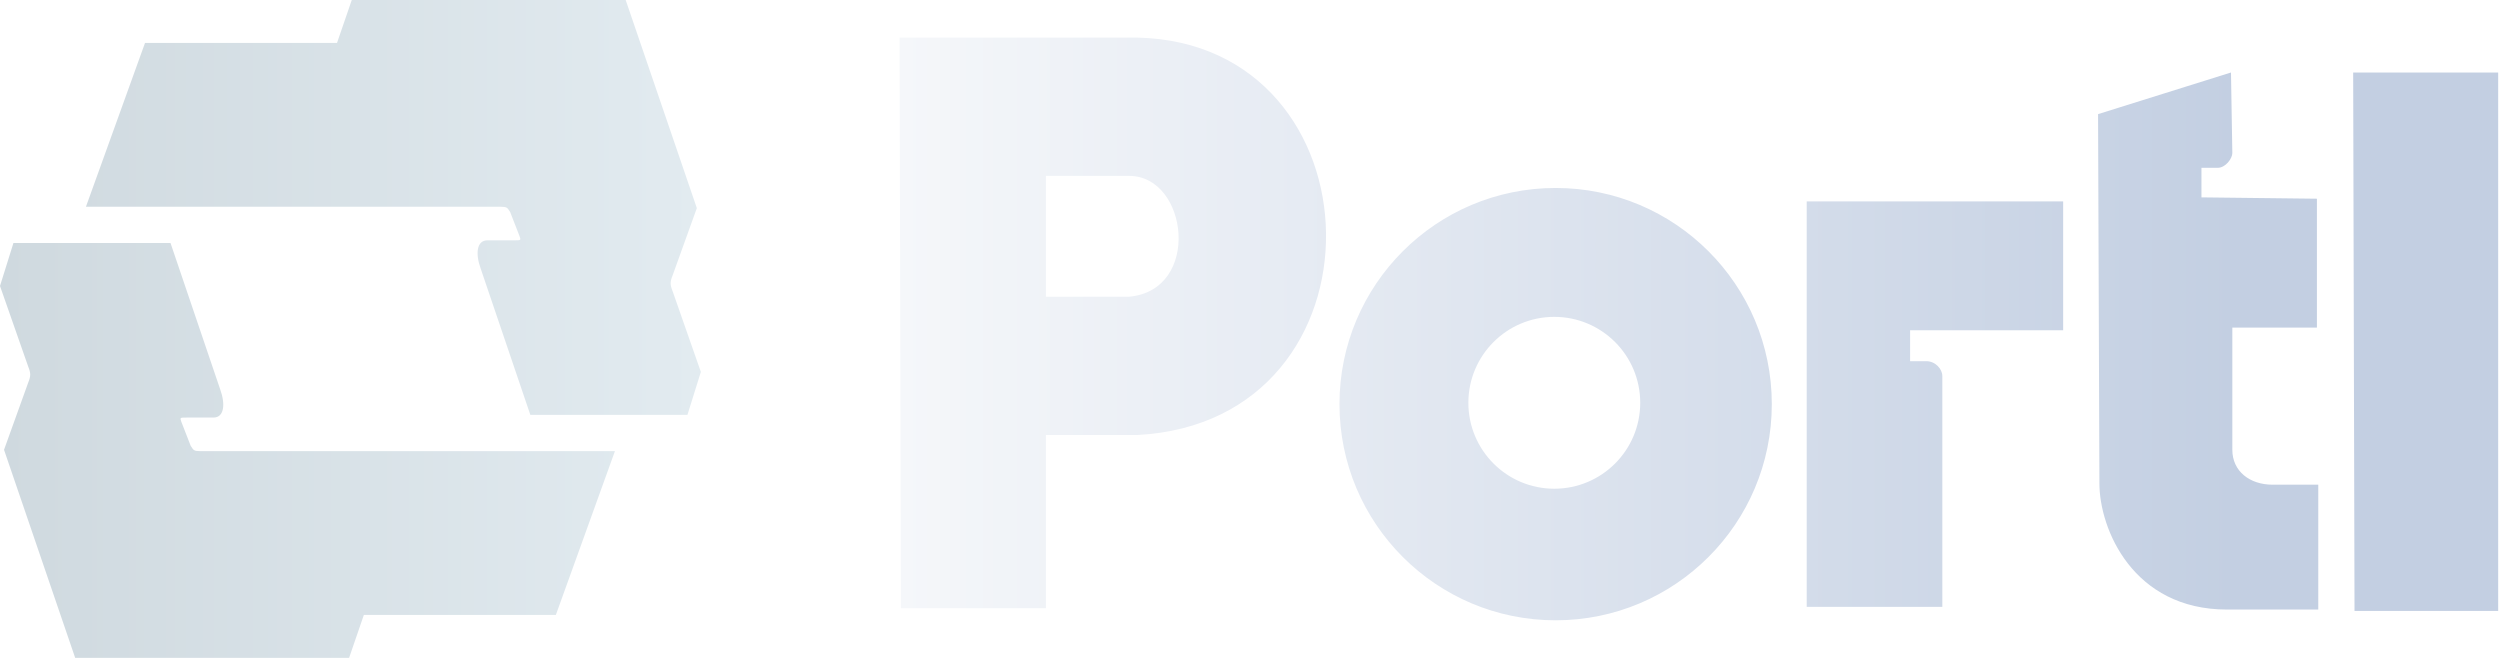
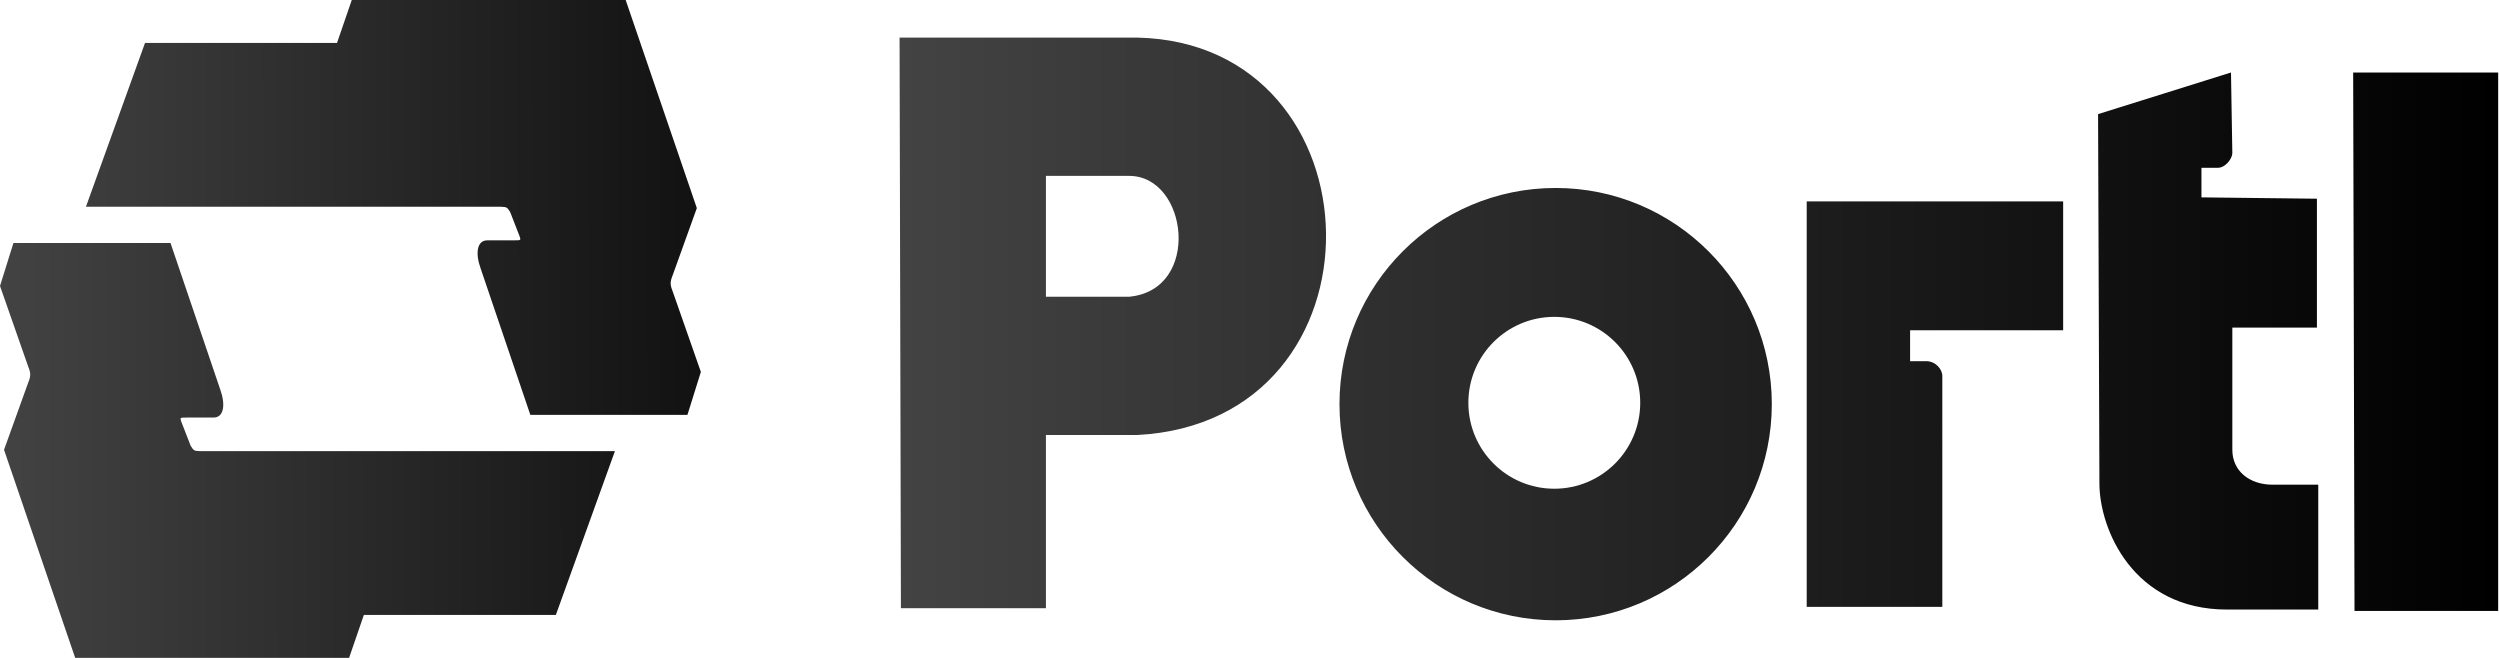
<svg xmlns="http://www.w3.org/2000/svg" width="931" height="245" viewBox="0 0 931 245" fill="none">
-   <path fill-rule="evenodd" clip-rule="evenodd" d="M256 154.5L261 138.5L250.5 108.5C249.5 106 249.5 105 250.5 102.5L259.5 77.5L233 0L131 8.91712e-06L125.5 16L54 16L32 77L186.5 77C188.717 77 188.968 77.393 189.693 78.528C189.786 78.673 189.887 78.83 190 79L193.5 88C193.716 88.647 193.838 89.015 193.707 89.224C193.535 89.5 192.922 89.5 191.5 89.5H181.5C177.5 89.5 177 94.5 179 100L197.5 154.5H256ZM5 90.5L0 106.5L10.5 136.5C11.5 139 11.5 140 10.5 142.5L1.5 167.5L28 245H130L135.5 229H207L229 168H74.5C72.284 168 72.032 167.607 71.307 166.472C71.214 166.327 71.113 166.17 71 166L67.5 157C67.284 156.353 67.162 155.985 67.293 155.776C67.465 155.5 68.078 155.5 69.5 155.5H79.5C83.5 155.5 84 150.5 82 145L63.5 90.5H5Z" fill="url(#paint0_linear_70_18)" />
-   <path fill-rule="evenodd" clip-rule="evenodd" d="M389.5 226.5H335.5L335 14H423.5C515.5 16 519 157 423.5 162H389.5V226.5ZM389.5 65.5V110.5H420.5C447.5 108 442.5 65.5 420.5 65.5H389.5ZM579.32 231C623.779 231 659.82 194.959 659.82 150.5C659.82 106.041 623.779 70 579.32 70C534.861 70 498.82 106.041 498.82 150.5C498.82 194.959 534.861 231 579.32 231ZM578.82 182C596.493 182 610.82 167.673 610.82 150C610.82 132.327 596.493 118 578.82 118C561.147 118 546.82 132.327 546.82 150C546.82 167.673 561.147 182 578.82 182ZM768.32 75H672.82V226H723.32V140C723.32 137.5 720.82 134.5 717.32 134.5H711.32V123H768.32V75ZM781.32 42.5L830.82 27L831.32 57C831.32 59 828.82 62.5 825.82 62.5H819.82V73.5L862.82 74V122H831.32V167.5C831.32 175.5 837.82 180.5 846.32 180.5H863.32V227H829.32C794.32 227 781.82 197 781.82 180L781.32 42.5ZM930.32 27H876.32L876.82 227.5H930.32V27Z" fill="url(#paint1_linear_70_18)" />
+   <path fill-rule="evenodd" clip-rule="evenodd" d="M256 154.5L261 138.5L250.5 108.5C249.5 106 249.5 105 250.5 102.5L259.5 77.5L233 0L131 8.91712e-06L125.5 16L54 16L32 77L186.5 77C188.717 77 188.968 77.393 189.693 78.528C189.786 78.673 189.887 78.83 190 79L193.5 88C193.716 88.647 193.838 89.015 193.707 89.224C193.535 89.5 192.922 89.5 191.5 89.5H181.5C177.5 89.5 177 94.5 179 100L197.5 154.5H256ZM5 90.5L0 106.5L10.5 136.5C11.5 139 11.5 140 10.5 142.5L1.5 167.5L28 245H130L135.5 229H207L229 168H74.5C72.284 168 72.032 167.607 71.307 166.472C71.214 166.327 71.113 166.17 71 166L67.5 157C67.284 156.353 67.162 155.985 67.293 155.776C67.465 155.5 68.078 155.5 69.5 155.5H79.5C83.5 155.5 84 150.5 82 145L63.5 90.5H5Z" fill="url(#paint0_linear_70_19)" />
+   <path fill-rule="evenodd" clip-rule="evenodd" d="M389.5 226.5H335.5L335 14H423.5C515.5 16 519 157 423.5 162H389.5V226.5ZM389.5 65.5V110.5H420.5C447.5 108 442.5 65.5 420.5 65.5H389.5ZM579.32 231C623.779 231 659.82 194.959 659.82 150.5C659.82 106.041 623.779 70 579.32 70C534.861 70 498.82 106.041 498.82 150.5C498.82 194.959 534.861 231 579.32 231ZM578.82 182C596.493 182 610.82 167.673 610.82 150C610.82 132.327 596.493 118 578.82 118C561.147 118 546.82 132.327 546.82 150C546.82 167.673 561.147 182 578.82 182ZM768.32 75H672.82V226H723.32V140C723.32 137.5 720.82 134.5 717.32 134.5H711.32V123H768.32V75ZM781.32 42.5L830.82 27L831.32 57C831.32 59 828.82 62.5 825.82 62.5H819.82V73.5L862.82 74V122H831.32V167.5C831.32 175.5 837.82 180.5 846.32 180.5H863.32V227H829.32C794.32 227 781.82 197 781.82 180L781.32 42.5ZM930.32 27H876.32L876.82 227.5H930.32V27Z" fill="url(#paint1_linear_70_19)" />
  <defs>
-     <linearGradient id="paint0_linear_70_18" x1="0" y1="122.5" x2="261" y2="122.5" gradientUnits="userSpaceOnUse">
-       <stop stop-color="#CFD9DF" />
-       <stop offset="1" stop-color="#E2EBF0" />
+     <linearGradient id="paint0_linear_70_19" x1="0" y1="122.5" x2="354.5" y2="122" gradientUnits="userSpaceOnUse">
+       <stop stop-color="#434343" />
+       <stop offset="1" />
    </linearGradient>
-     <linearGradient id="paint1_linear_70_18" x1="335" y1="122.5" x2="832.579" y2="122.5" gradientUnits="userSpaceOnUse">
-       <stop stop-color="#F5F7FA" />
-       <stop offset="1" stop-color="#C3CFE2" />
+     <linearGradient id="paint1_linear_70_19" x1="335" y1="122.5" x2="930.32" y2="122.5" gradientUnits="userSpaceOnUse">
+       <stop stop-color="#434343" />
+       <stop offset="1" />
    </linearGradient>
  </defs>
</svg>
